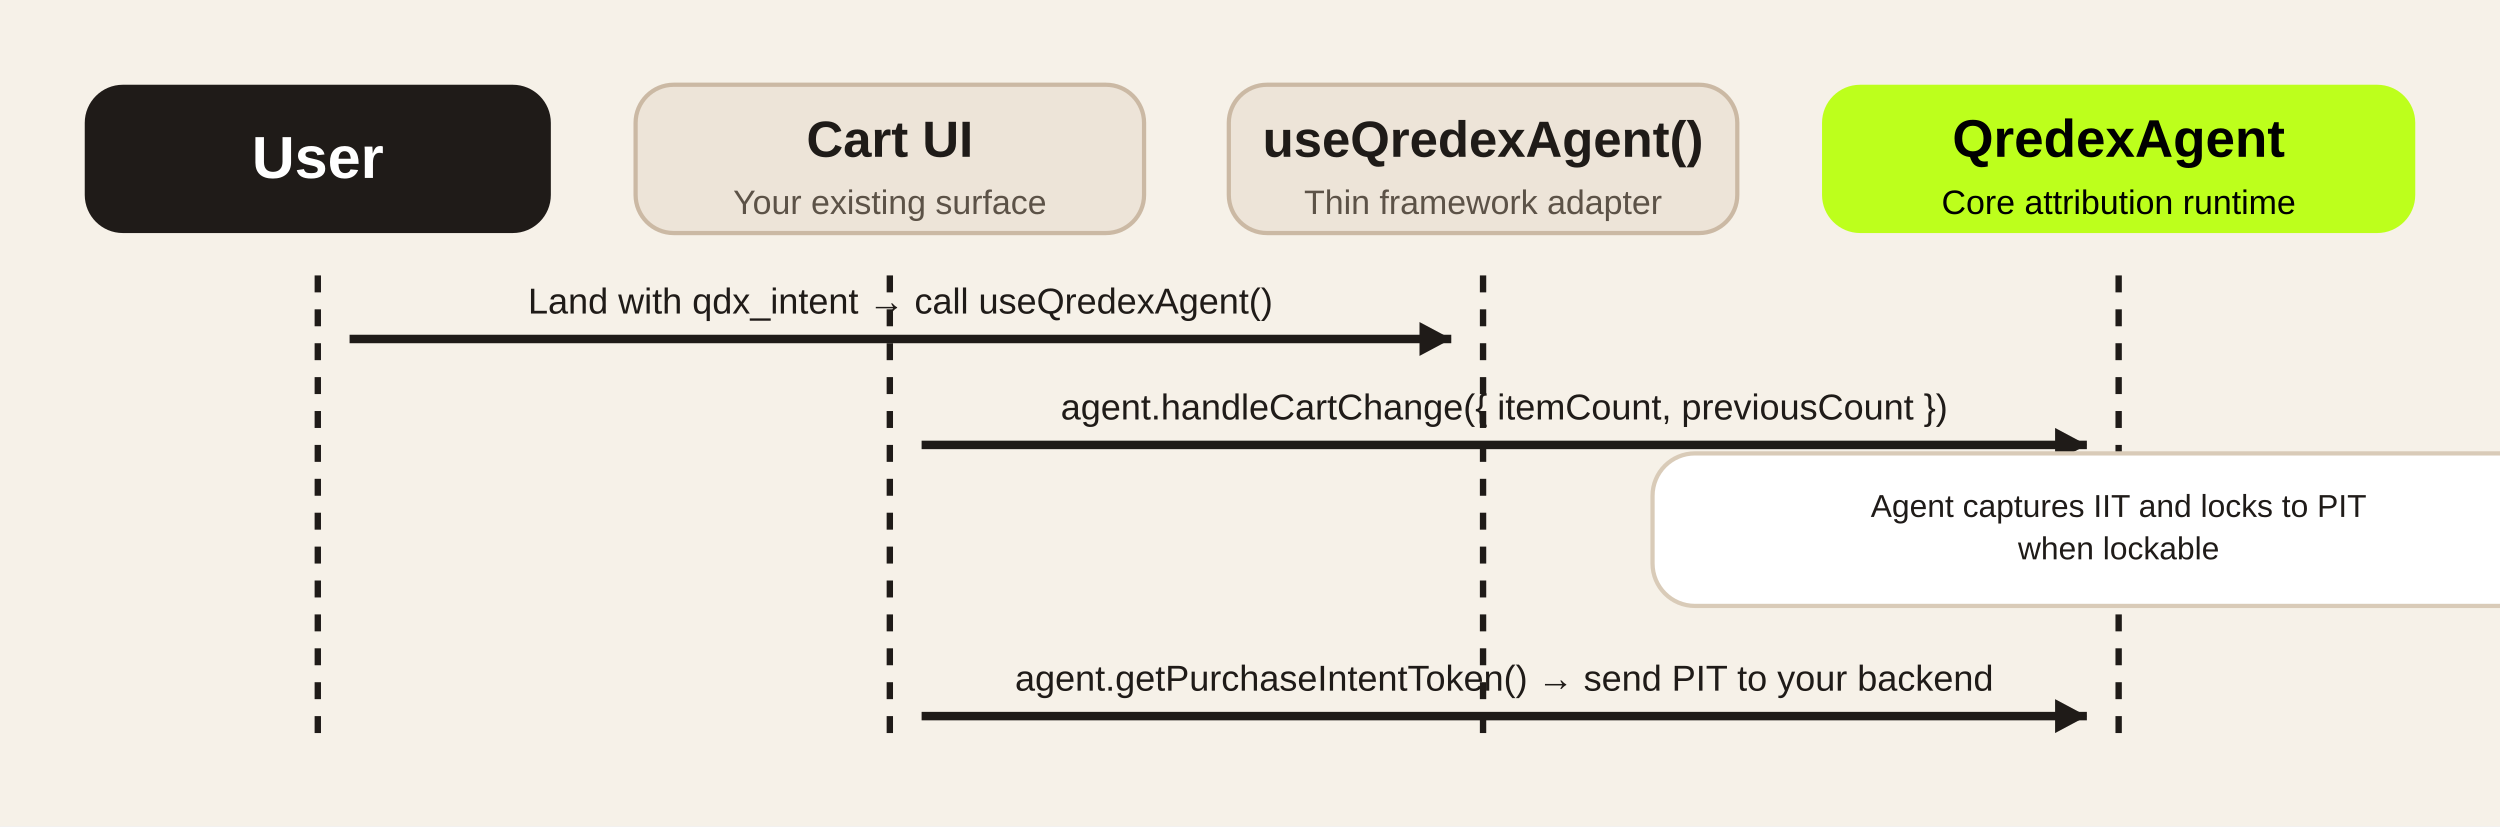
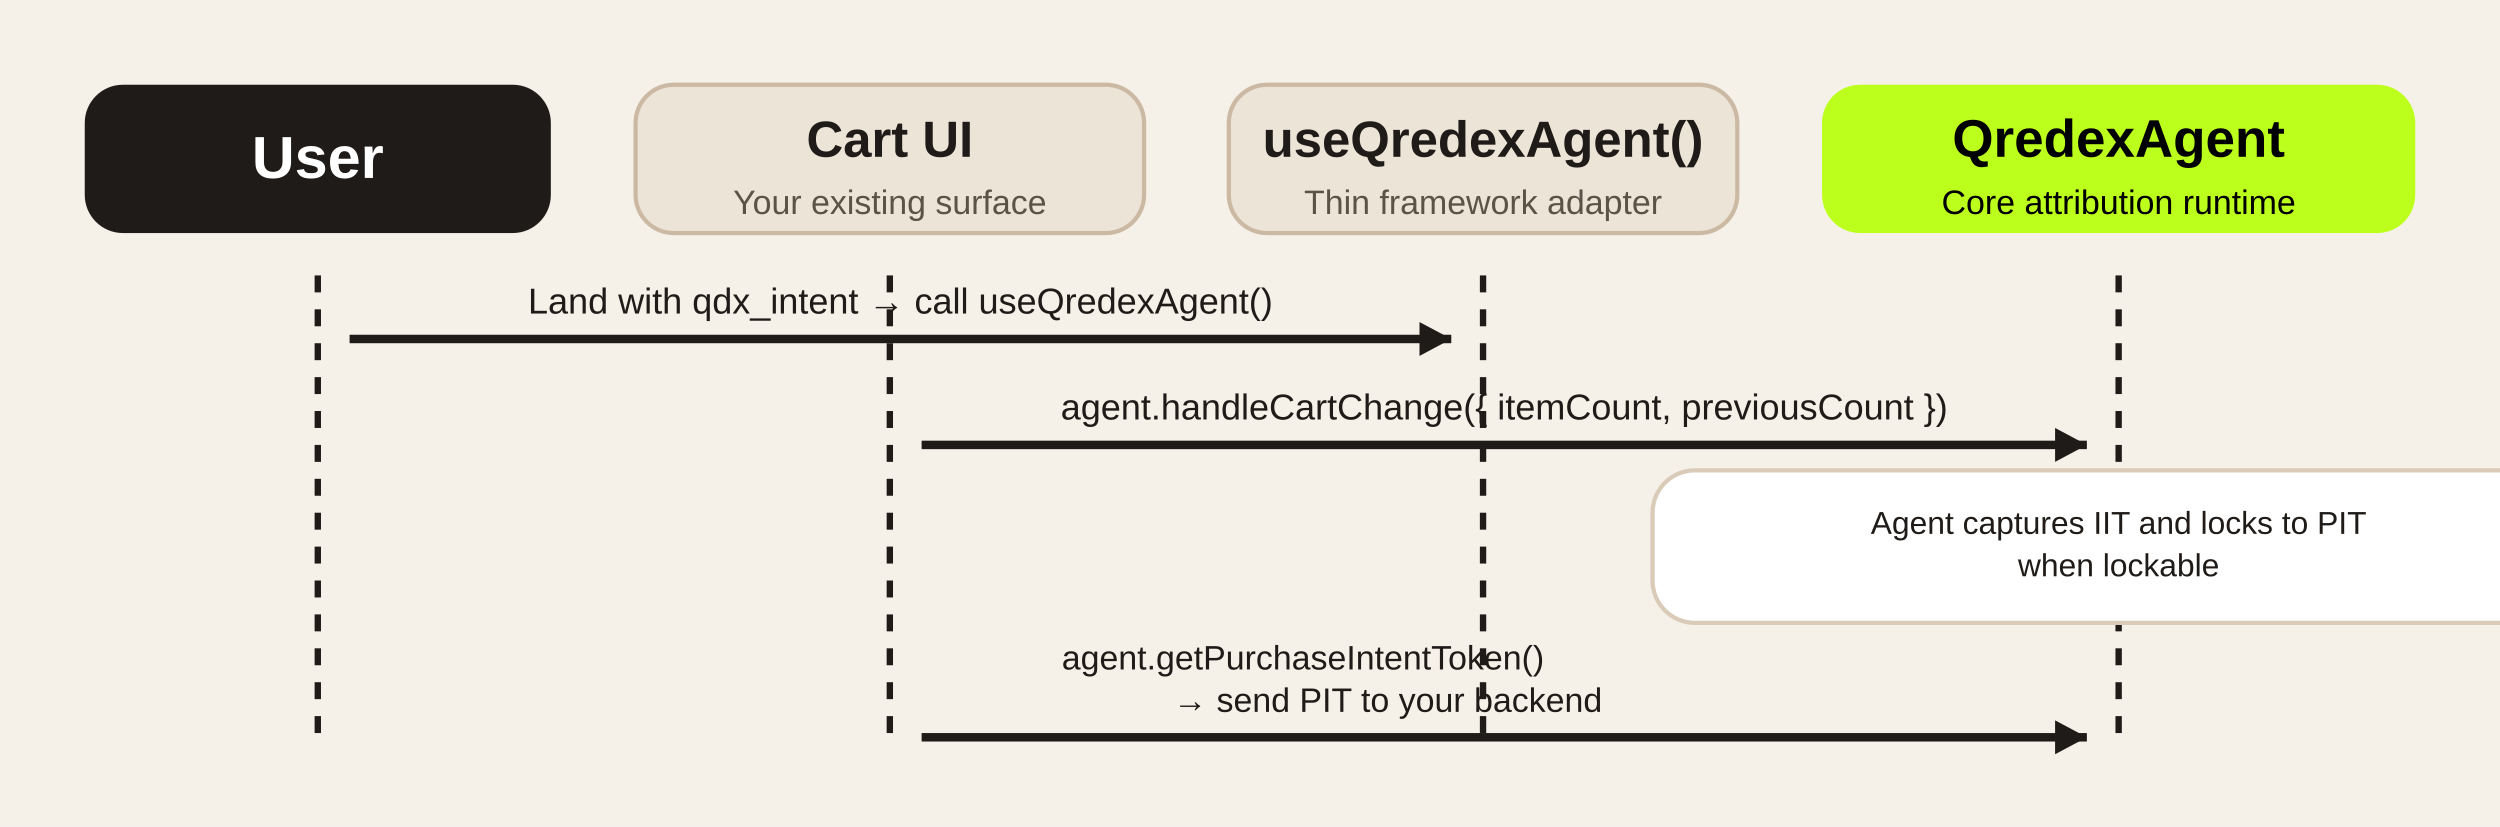
<svg xmlns="http://www.w3.org/2000/svg" width="1180" height="390" viewBox="0 0 1180 390" role="img" aria-labelledby="title desc">
  <rect width="1180" height="390" fill="#f6f1e8" />
  <rect x="40" y="40" width="220" height="70" rx="18" fill="#1f1b18" />
  <rect x="300" y="40" width="240" height="70" rx="18" fill="#ede4d8" stroke="#cbb9a4" stroke-width="2" />
  <rect x="580" y="40" width="240" height="70" rx="18" fill="#ede4d8" stroke="#cbb9a4" stroke-width="2" />
  <rect x="860" y="40" width="280" height="70" rx="18" fill="#BDFF1C" />
  <text x="150" y="84" font-family="Arial, sans-serif" font-size="28" font-weight="700" text-anchor="middle" fill="#fff">User</text>
  <text x="420" y="74" font-family="Arial, sans-serif" font-size="24" font-weight="700" text-anchor="middle" fill="#1f1b18">Cart UI</text>
  <text x="420" y="101" font-family="Arial, sans-serif" font-size="16" text-anchor="middle" fill="#5c5247">Your existing surface</text>
  <text x="700" y="74" font-family="Arial, sans-serif" font-size="24" font-weight="700" text-anchor="middle" fill="#1f1b18">useQredexAgent()</text>
  <text x="700" y="101" font-family="Arial, sans-serif" font-size="16" text-anchor="middle" fill="#5c5247">Thin framework adapter</text>
  <text x="1000" y="74" font-family="Arial, sans-serif" font-size="25" font-weight="700" text-anchor="middle" fill="#000">QredexAgent</text>
  <text x="1000" y="101" font-family="Arial, sans-serif" font-size="16" text-anchor="middle" fill="#000">Core attribution runtime</text>
  <path d="M150 130 L150 350" stroke="#1f1b18" stroke-width="3" stroke-dasharray="8 8" />
  <path d="M420 130 L420 350" stroke="#1f1b18" stroke-width="3" stroke-dasharray="8 8" />
  <path d="M700 130 L700 350" stroke="#1f1b18" stroke-width="3" stroke-dasharray="8 8" />
  <path d="M1000 130 L1000 350" stroke="#1f1b18" stroke-width="3" stroke-dasharray="8 8" />
  <path d="M165 160 H685" stroke="#1f1b18" stroke-width="4" fill="none" />
  <polygon points="685,160 670,152 670,168" fill="#1f1b18" />
  <text x="425" y="148" font-family="Arial, sans-serif" font-size="17" text-anchor="middle" fill="#1f1b18">Land with qdx_intent → call useQredexAgent()</text>
  <path d="M435 210 H985" stroke="#1f1b18" stroke-width="4" fill="none" />
  <polygon points="985,210 970,202 970,218" fill="#1f1b18" />
  <text x="710" y="198" font-family="Arial, sans-serif" font-size="17" text-anchor="middle" fill="#1f1b18">agent.handleCartChange({ itemCount, previousCount })</text>
-   <rect x="780" y="214" width="440" height="72" rx="20" fill="#fff" stroke="#d9cbb8" stroke-width="2" />
-   <text x="1000" y="244" font-family="Arial, sans-serif" font-size="15" text-anchor="middle" fill="#1f1b18">Agent captures IIT and locks to PIT</text>
-   <text x="1000" y="264" font-family="Arial, sans-serif" font-size="15" text-anchor="middle" fill="#1f1b18">when lockable</text>
-   <path d="M435 338 H985" stroke="#1f1b18" stroke-width="4" fill="none" />
-   <polygon points="985,338 970,330 970,346" fill="#1f1b18" />
-   <text x="710" y="326" font-family="Arial, sans-serif" font-size="17" text-anchor="middle" fill="#1f1b18">agent.getPurchaseIntentToken() → send PIT to your backend</text>
+   <rect x="780" y="222" width="440" height="72" rx="20" fill="#fff" stroke="#d9cbb8" stroke-width="2" />
+   <text x="1000" y="252" font-family="Arial, sans-serif" font-size="15" text-anchor="middle" fill="#1f1b18">Agent captures IIT and locks to PIT</text>
+   <text x="1000" y="272" font-family="Arial, sans-serif" font-size="15" text-anchor="middle" fill="#1f1b18">when lockable</text>
+   <path d="M435 348 H985" stroke="#1f1b18" stroke-width="4" fill="none" />
+   <polygon points="985,348 970,340 970,356" fill="#1f1b18" />
+   <text x="615" y="316" font-family="Arial, sans-serif" font-size="16" text-anchor="middle" fill="#1f1b18">agent.getPurchaseIntentToken()</text>
+   <text x="655" y="336" font-family="Arial, sans-serif" font-size="16" text-anchor="middle" fill="#1f1b18">→ send PIT to your backend</text>
</svg>
